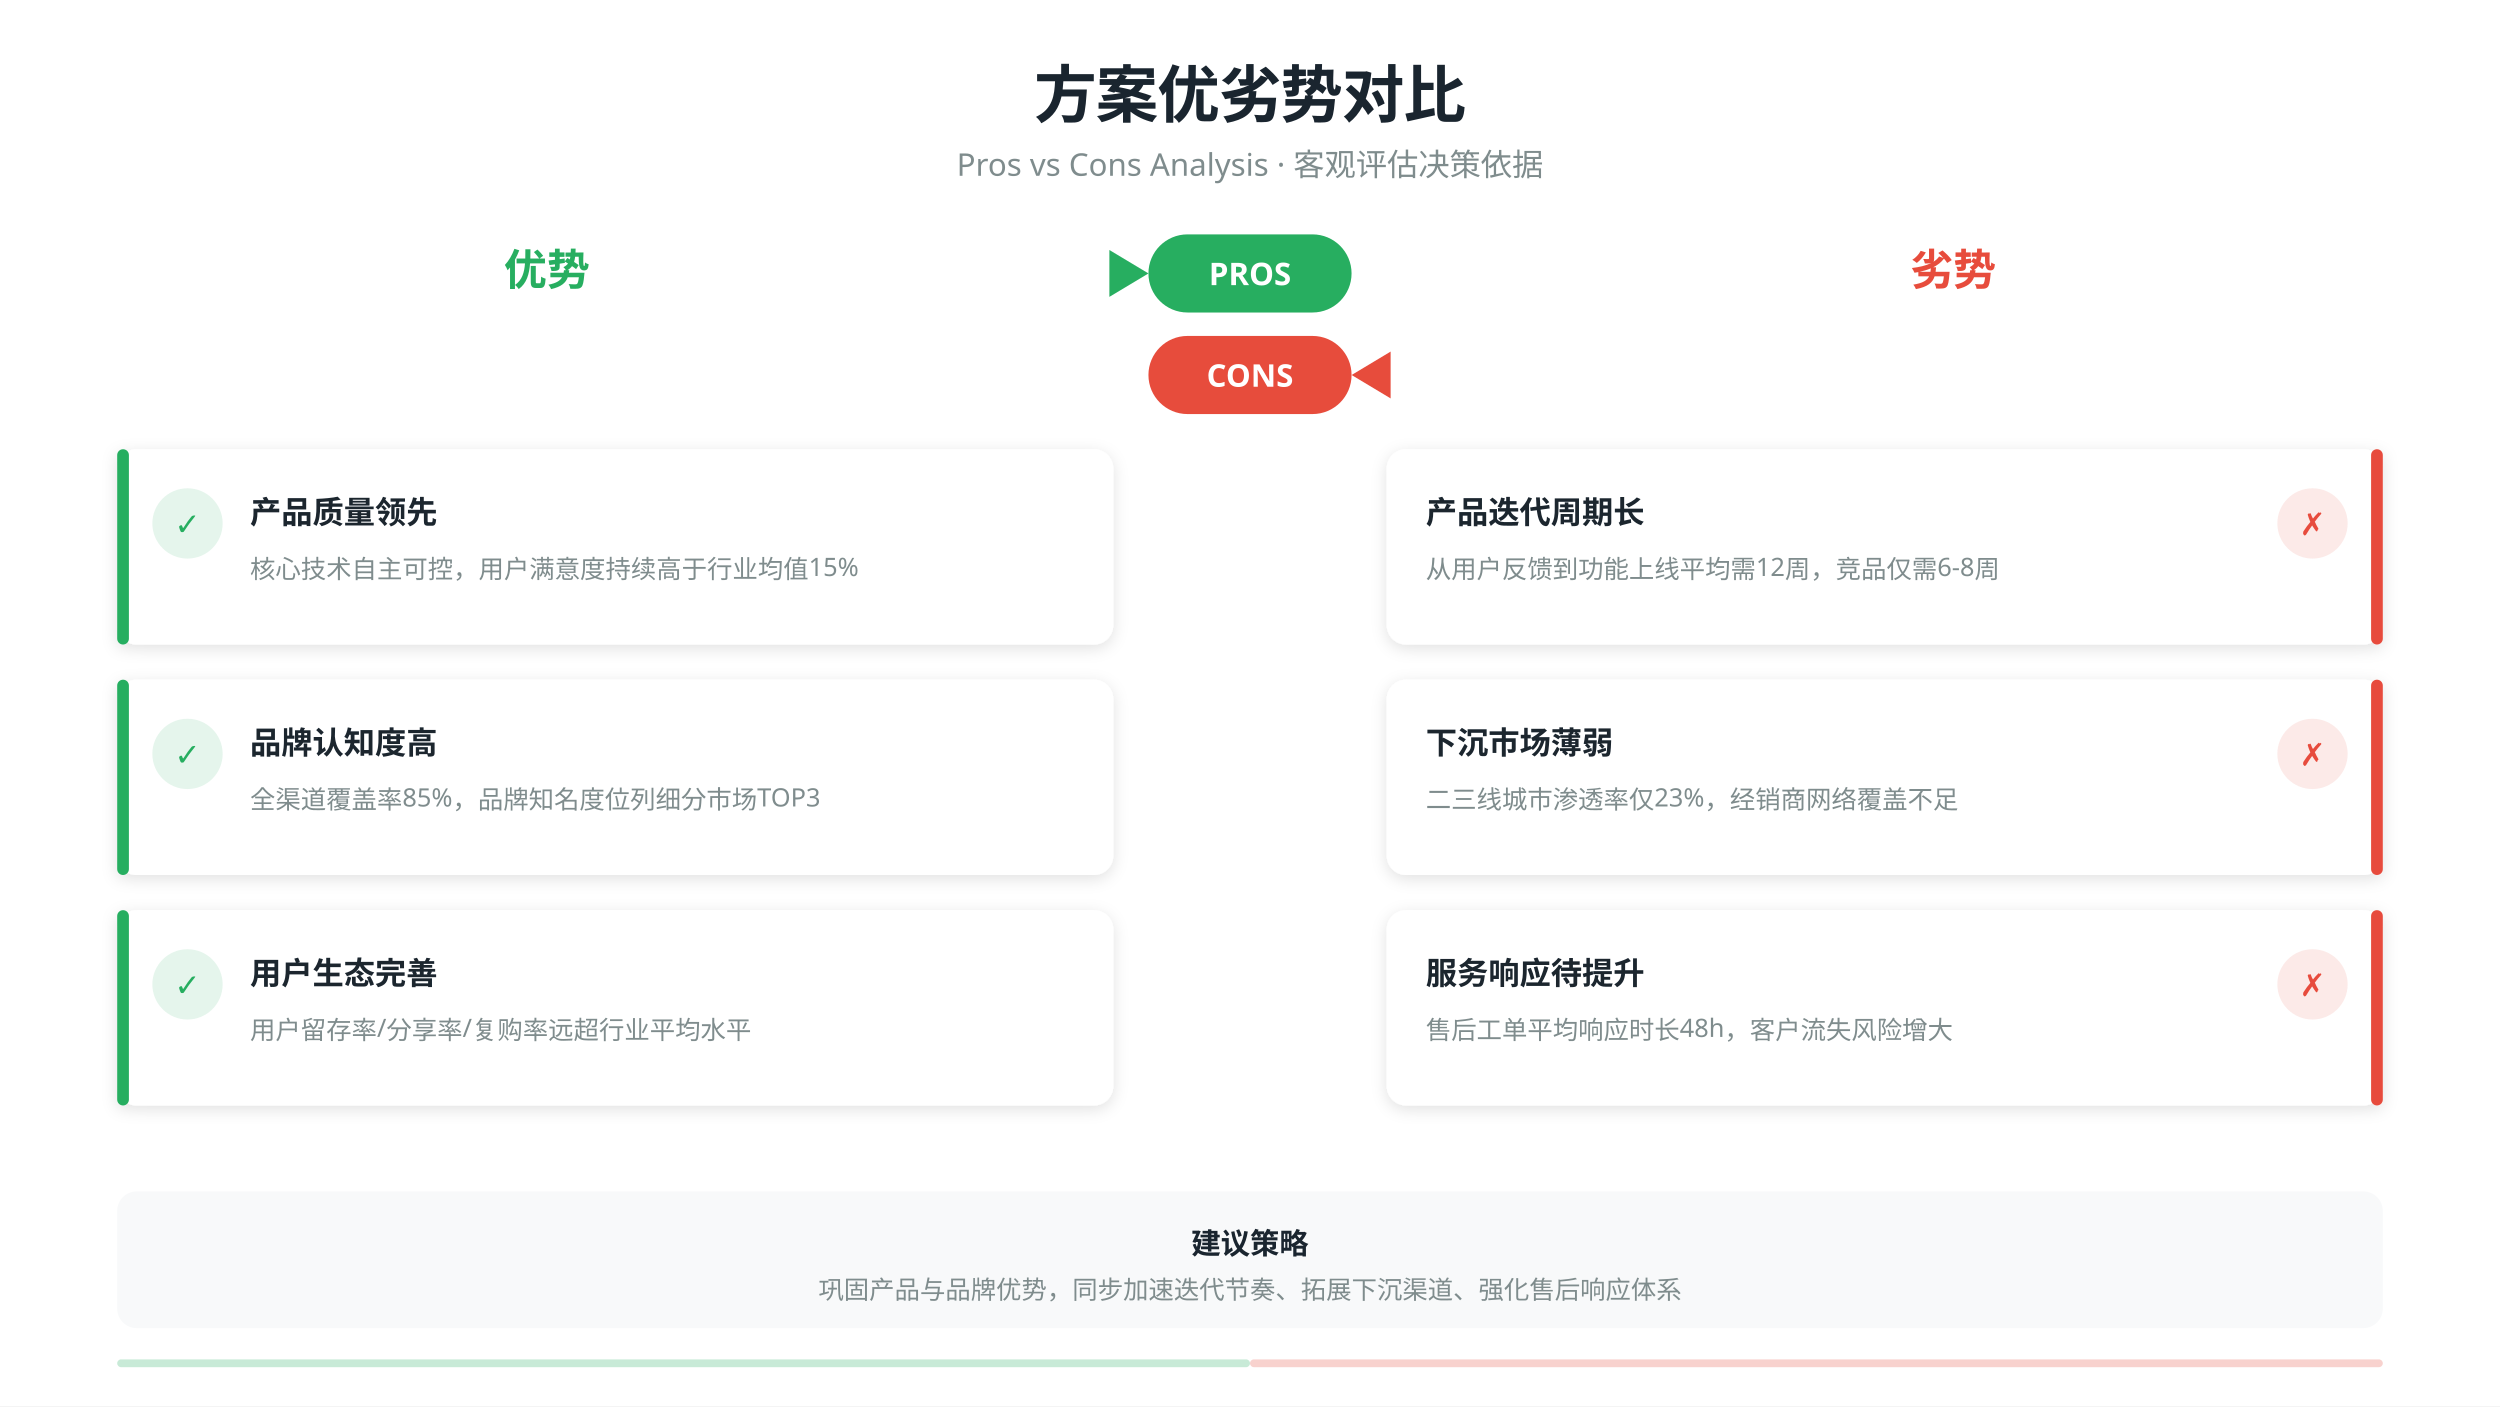
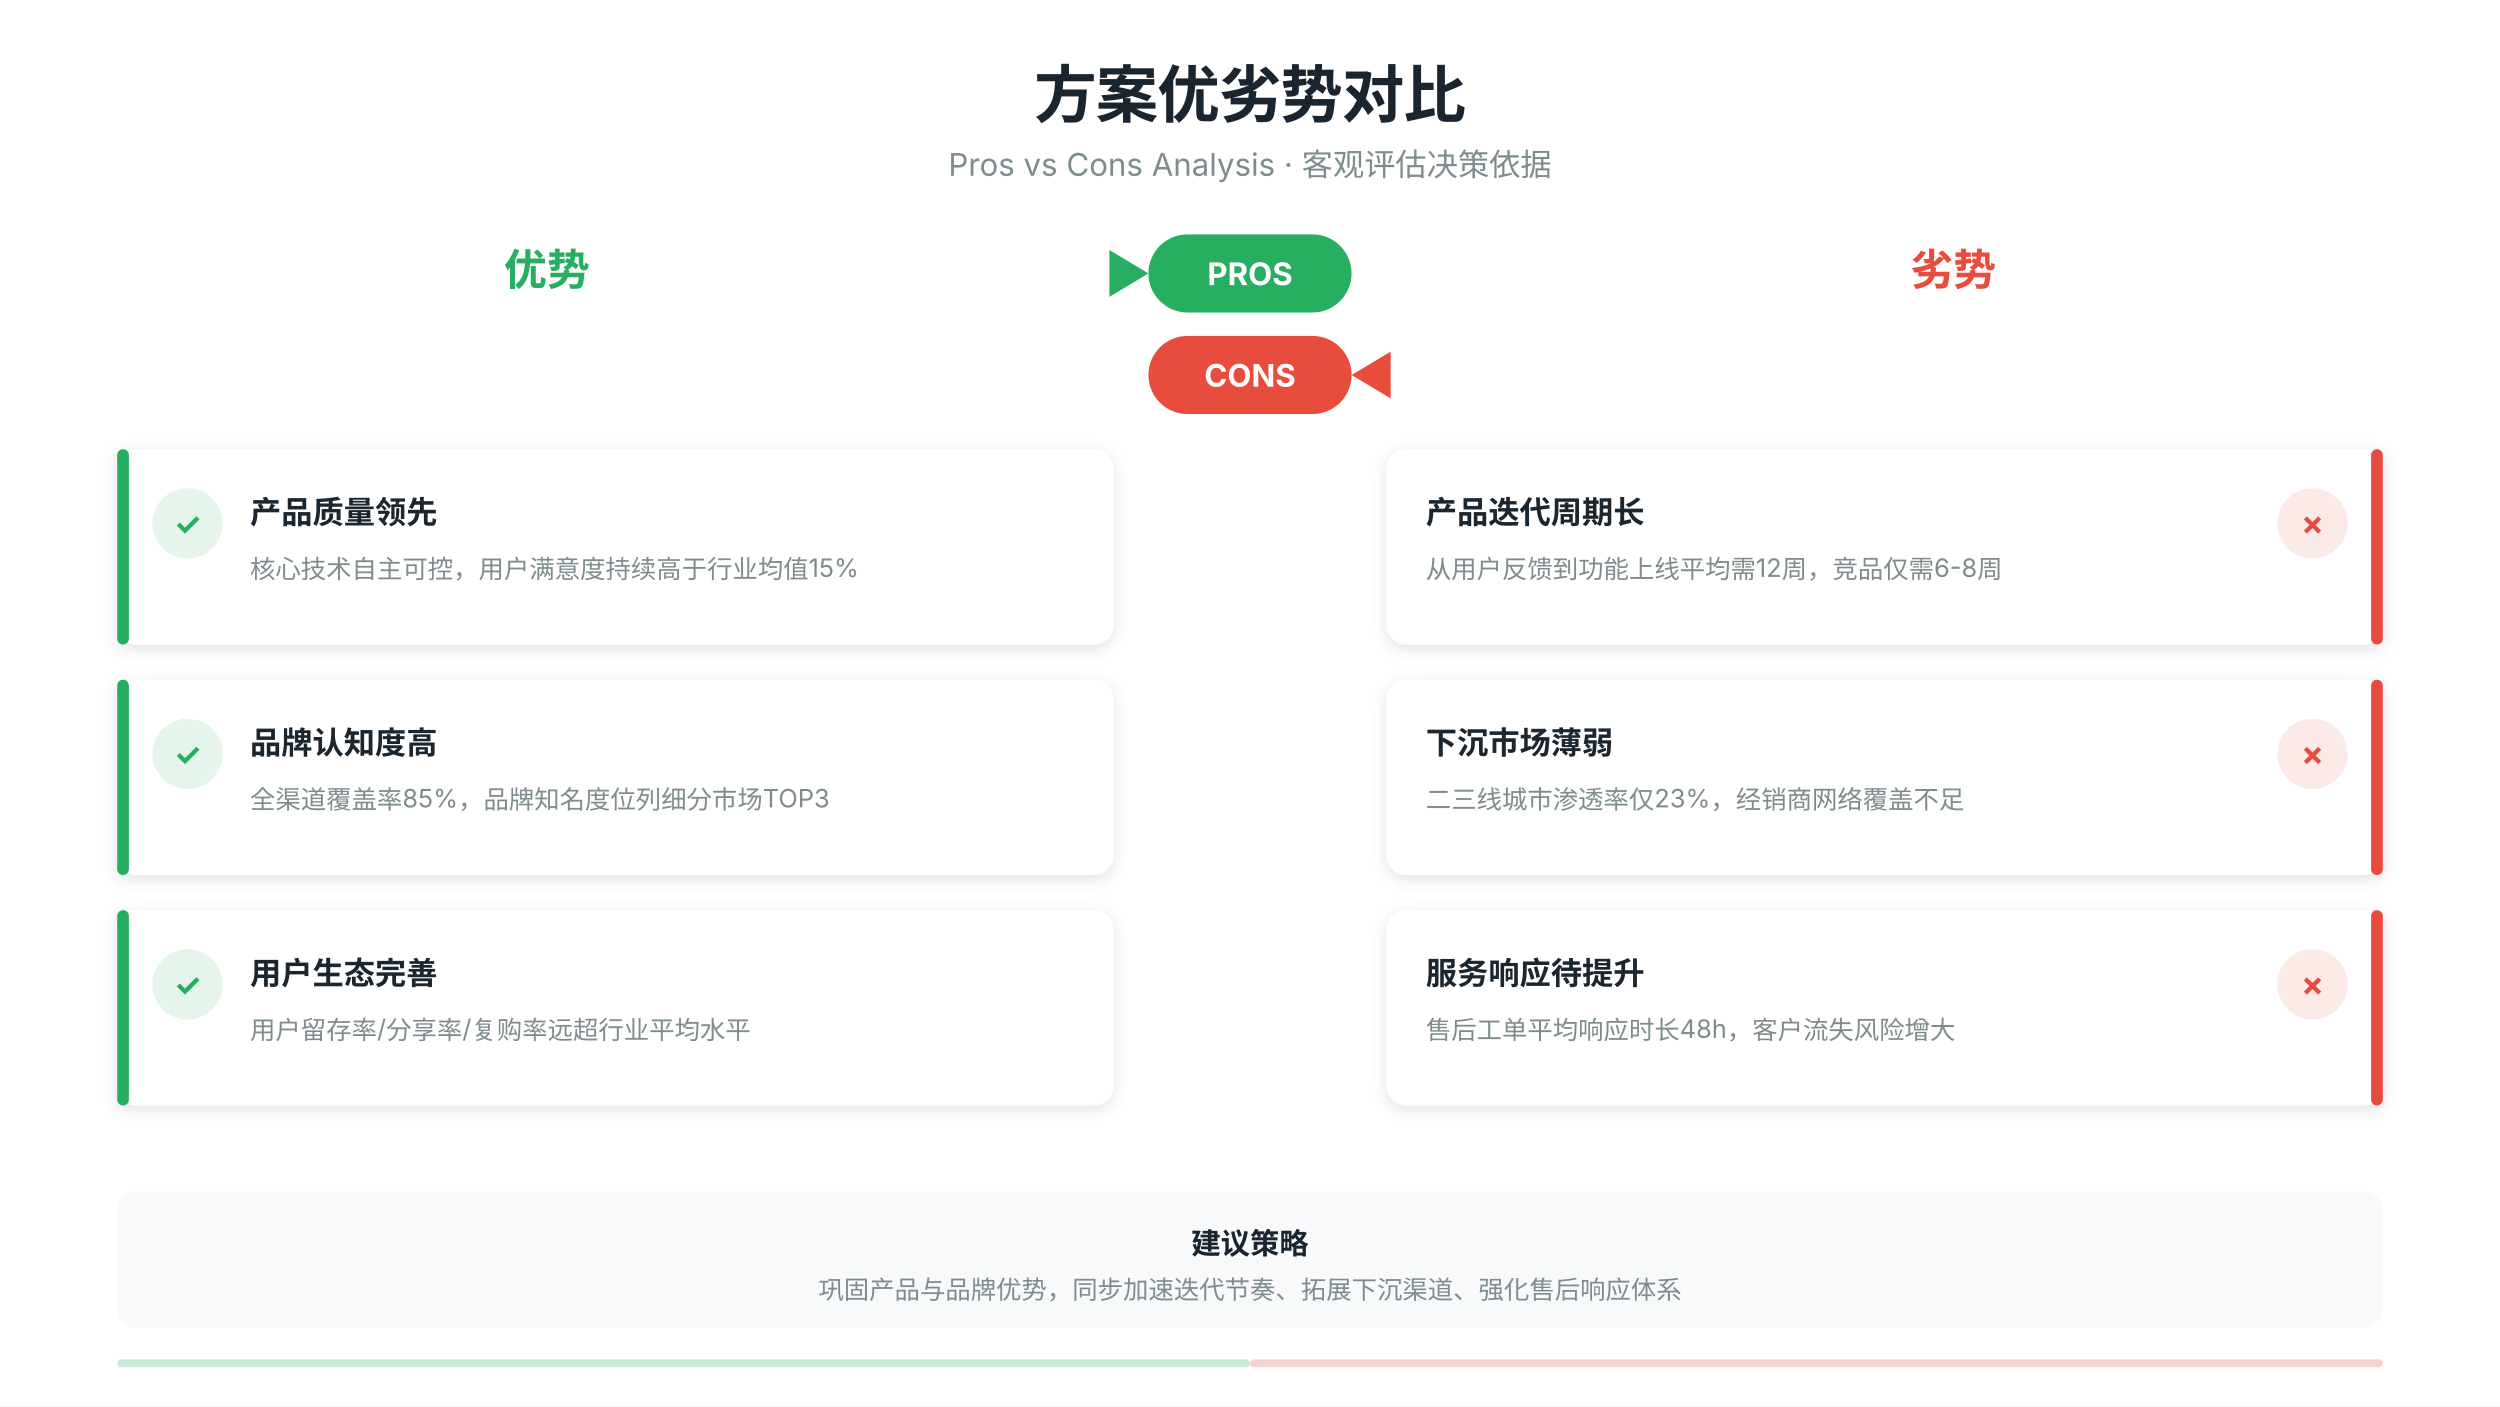
<svg xmlns="http://www.w3.org/2000/svg" viewBox="0 0 1280 720" width="1280" height="720">
  <defs>
    <filter id="cardShadow" x="-20%" y="-20%" width="140%" height="140%">
      <feGaussianBlur in="SourceAlpha" stdDeviation="4" />
      <feOffset dx="0" dy="2" result="offsetblur" />
      <feComponentTransfer>
        <feFuncA type="linear" slope="0.12" />
      </feComponentTransfer>
      <feMerge>
        <feMergeNode />
        <feMergeNode in="SourceGraphic" />
      </feMerge>
    </filter>
  </defs>
  <rect width="1280" height="720" fill="#FFFFFF" />
-   <text x="640" y="60" text-anchor="middle" font-family="思源黑体, Source Han Sans SC" font-size="32" font-weight="700" fill="#1A252F" letter-spacing="-0.5">方案优劣势对比</text>
-   <text x="640" y="90" text-anchor="middle" font-family="思源黑体, Source Han Sans SC" font-size="16" fill="#7F8C8D">Pros vs Cons Analysis · 客观评估决策依据</text>
+   <text x="640" y="60" text-anchor="middle" font-family="-apple-system, BlinkMacSystemFont, 'Segoe UI', sans-serif" font-size="32" font-weight="700" fill="#1A252F" letter-spacing="-0.5">方案优劣势对比</text>
+   <text x="640" y="90" text-anchor="middle" font-family="-apple-system, BlinkMacSystemFont, 'Segoe UI', sans-serif" font-size="16" fill="#7F8C8D">Pros vs Cons Analysis · 客观评估决策依据</text>
  <rect x="588" y="120" width="104" height="40" rx="20" fill="#27AE60" />
-   <text x="640" y="146" text-anchor="middle" font-family="思源黑体, Source Han Sans SC" font-size="16" font-weight="700" fill="#FFFFFF">PROS</text>
+   <text x="640" y="146" text-anchor="middle" font-family="-apple-system, BlinkMacSystemFont, 'Segoe UI', sans-serif" font-size="16" font-weight="700" fill="#FFFFFF">PROS</text>
  <polygon points="588,140 568,128 568,152" fill="#27AE60" />
  <rect x="588" y="172" width="104" height="40" rx="20" fill="#E74C3C" />
-   <text x="640" y="198" text-anchor="middle" font-family="思源黑体, Source Han Sans SC" font-size="16" font-weight="700" fill="#FFFFFF">CONS</text>
+   <text x="640" y="198" text-anchor="middle" font-family="-apple-system, BlinkMacSystemFont, 'Segoe UI', sans-serif" font-size="16" font-weight="700" fill="#FFFFFF">CONS</text>
  <polygon points="692,192 712,180 712,204" fill="#E74C3C" />
-   <text x="280" y="146" text-anchor="middle" font-family="思源黑体, Source Han Sans SC" font-size="22" font-weight="700" fill="#27AE60">优势</text>
-   <text x="1000" y="146" text-anchor="middle" font-family="思源黑体, Source Han Sans SC" font-size="22" font-weight="700" fill="#E74C3C">劣势</text>
+   <text x="280" y="146" text-anchor="middle" font-family="-apple-system, BlinkMacSystemFont, 'Segoe UI', sans-serif" font-size="22" font-weight="700" fill="#27AE60">优势</text>
+   <text x="1000" y="146" text-anchor="middle" font-family="-apple-system, BlinkMacSystemFont, 'Segoe UI', sans-serif" font-size="22" font-weight="700" fill="#E74C3C">劣势</text>
  <g filter="url(#cardShadow)">
    <rect x="60" y="230" width="510" height="100" rx="10" fill="#FFFFFF" />
    <rect x="60" y="230" width="6" height="100" rx="3" fill="#27AE60" />
    <circle cx="96" cy="268" r="18" fill="#27AE60" fill-opacity="0.12" />
-     <text x="96" y="274" text-anchor="middle" font-family="思源黑体, Source Han Sans SC" font-size="16" font-weight="700" fill="#27AE60">✓</text>
-     <text x="128" y="268" font-family="思源黑体, Source Han Sans SC" font-size="16" font-weight="700" fill="#1A252F">产品质量领先</text>
-     <text x="128" y="296" font-family="思源黑体, Source Han Sans SC" font-size="13" fill="#7F8C8D">核心技术自主可控，用户满意度持续高于行业均值15%</text>
+     <text x="96" y="274" text-anchor="middle" font-family="-apple-system, BlinkMacSystemFont, 'Segoe UI', sans-serif" font-size="16" font-weight="700" fill="#27AE60">✓</text>
+     <text x="128" y="268" font-family="-apple-system, BlinkMacSystemFont, 'Segoe UI', sans-serif" font-size="16" font-weight="700" fill="#1A252F">产品质量领先</text>
+     <text x="128" y="296" font-family="-apple-system, BlinkMacSystemFont, 'Segoe UI', sans-serif" font-size="13" fill="#7F8C8D">核心技术自主可控，用户满意度持续高于行业均值15%</text>
  </g>
  <g filter="url(#cardShadow)">
    <rect x="60" y="348" width="510" height="100" rx="10" fill="#FFFFFF" />
    <rect x="60" y="348" width="6" height="100" rx="3" fill="#27AE60" />
    <circle cx="96" cy="386" r="18" fill="#27AE60" fill-opacity="0.12" />
-     <text x="96" y="392" text-anchor="middle" font-family="思源黑体, Source Han Sans SC" font-size="16" font-weight="700" fill="#27AE60">✓</text>
-     <text x="128" y="386" font-family="思源黑体, Source Han Sans SC" font-size="16" font-weight="700" fill="#1A252F">品牌认知度高</text>
-     <text x="128" y="414" font-family="思源黑体, Source Han Sans SC" font-size="13" fill="#7F8C8D">全渠道覆盖率85%，品牌知名度位列细分市场TOP3</text>
+     <text x="96" y="392" text-anchor="middle" font-family="-apple-system, BlinkMacSystemFont, 'Segoe UI', sans-serif" font-size="16" font-weight="700" fill="#27AE60">✓</text>
+     <text x="128" y="386" font-family="-apple-system, BlinkMacSystemFont, 'Segoe UI', sans-serif" font-size="16" font-weight="700" fill="#1A252F">品牌认知度高</text>
+     <text x="128" y="414" font-family="-apple-system, BlinkMacSystemFont, 'Segoe UI', sans-serif" font-size="13" fill="#7F8C8D">全渠道覆盖率85%，品牌知名度位列细分市场TOP3</text>
  </g>
  <g filter="url(#cardShadow)">
    <rect x="60" y="466" width="510" height="100" rx="10" fill="#FFFFFF" />
    <rect x="60" y="466" width="6" height="100" rx="3" fill="#27AE60" />
    <circle cx="96" cy="504" r="18" fill="#27AE60" fill-opacity="0.12" />
-     <text x="96" y="510" text-anchor="middle" font-family="思源黑体, Source Han Sans SC" font-size="16" font-weight="700" fill="#27AE60">✓</text>
-     <text x="128" y="504" font-family="思源黑体, Source Han Sans SC" font-size="16" font-weight="700" fill="#1A252F">用户生态完善</text>
-     <text x="128" y="532" font-family="思源黑体, Source Han Sans SC" font-size="13" fill="#7F8C8D">用户留存率/分享率/复购率远超行业平均水平</text>
+     <text x="96" y="510" text-anchor="middle" font-family="-apple-system, BlinkMacSystemFont, 'Segoe UI', sans-serif" font-size="16" font-weight="700" fill="#27AE60">✓</text>
+     <text x="128" y="504" font-family="-apple-system, BlinkMacSystemFont, 'Segoe UI', sans-serif" font-size="16" font-weight="700" fill="#1A252F">用户生态完善</text>
+     <text x="128" y="532" font-family="-apple-system, BlinkMacSystemFont, 'Segoe UI', sans-serif" font-size="13" fill="#7F8C8D">用户留存率/分享率/复购率远超行业平均水平</text>
  </g>
  <g filter="url(#cardShadow)">
    <rect x="710" y="230" width="510" height="100" rx="10" fill="#FFFFFF" />
    <rect x="1214" y="230" width="6" height="100" rx="3" fill="#E74C3C" />
    <circle cx="1184" cy="268" r="18" fill="#E74C3C" fill-opacity="0.12" />
-     <text x="1184" y="274" text-anchor="middle" font-family="思源黑体, Source Han Sans SC" font-size="16" font-weight="700" fill="#E74C3C">✗</text>
-     <text x="730" y="268" font-family="思源黑体, Source Han Sans SC" font-size="16" font-weight="700" fill="#1A252F">产品迭代周期长</text>
-     <text x="730" y="296" font-family="思源黑体, Source Han Sans SC" font-size="13" fill="#7F8C8D">从用户反馈到功能上线平均需12周，竞品仅需6-8周</text>
+     <text x="1184" y="274" text-anchor="middle" font-family="-apple-system, BlinkMacSystemFont, 'Segoe UI', sans-serif" font-size="16" font-weight="700" fill="#E74C3C">✗</text>
+     <text x="730" y="268" font-family="-apple-system, BlinkMacSystemFont, 'Segoe UI', sans-serif" font-size="16" font-weight="700" fill="#1A252F">产品迭代周期长</text>
+     <text x="730" y="296" font-family="-apple-system, BlinkMacSystemFont, 'Segoe UI', sans-serif" font-size="13" fill="#7F8C8D">从用户反馈到功能上线平均需12周，竞品仅需6-8周</text>
  </g>
  <g filter="url(#cardShadow)">
    <rect x="710" y="348" width="510" height="100" rx="10" fill="#FFFFFF" />
    <rect x="1214" y="348" width="6" height="100" rx="3" fill="#E74C3C" />
    <circle cx="1184" cy="386" r="18" fill="#E74C3C" fill-opacity="0.12" />
-     <text x="1184" y="392" text-anchor="middle" font-family="思源黑体, Source Han Sans SC" font-size="16" font-weight="700" fill="#E74C3C">✗</text>
-     <text x="730" y="386" font-family="思源黑体, Source Han Sans SC" font-size="16" font-weight="700" fill="#1A252F">下沉市场薄弱</text>
-     <text x="730" y="414" font-family="思源黑体, Source Han Sans SC" font-size="13" fill="#7F8C8D">二三线城市渗透率仅23%，经销商网络覆盖不足</text>
+     <text x="1184" y="392" text-anchor="middle" font-family="-apple-system, BlinkMacSystemFont, 'Segoe UI', sans-serif" font-size="16" font-weight="700" fill="#E74C3C">✗</text>
+     <text x="730" y="386" font-family="-apple-system, BlinkMacSystemFont, 'Segoe UI', sans-serif" font-size="16" font-weight="700" fill="#1A252F">下沉市场薄弱</text>
+     <text x="730" y="414" font-family="-apple-system, BlinkMacSystemFont, 'Segoe UI', sans-serif" font-size="13" fill="#7F8C8D">二三线城市渗透率仅23%，经销商网络覆盖不足</text>
  </g>
  <g filter="url(#cardShadow)">
    <rect x="710" y="466" width="510" height="100" rx="10" fill="#FFFFFF" />
    <rect x="1214" y="466" width="6" height="100" rx="3" fill="#E74C3C" />
    <circle cx="1184" cy="504" r="18" fill="#E74C3C" fill-opacity="0.12" />
-     <text x="1184" y="510" text-anchor="middle" font-family="思源黑体, Source Han Sans SC" font-size="16" font-weight="700" fill="#E74C3C">✗</text>
-     <text x="730" y="504" font-family="思源黑体, Source Han Sans SC" font-size="16" font-weight="700" fill="#1A252F">服务响应待提升</text>
-     <text x="730" y="532" font-family="思源黑体, Source Han Sans SC" font-size="13" fill="#7F8C8D">售后工单平均响应时长48h，客户流失风险增大</text>
+     <text x="1184" y="510" text-anchor="middle" font-family="-apple-system, BlinkMacSystemFont, 'Segoe UI', sans-serif" font-size="16" font-weight="700" fill="#E74C3C">✗</text>
+     <text x="730" y="504" font-family="-apple-system, BlinkMacSystemFont, 'Segoe UI', sans-serif" font-size="16" font-weight="700" fill="#1A252F">服务响应待提升</text>
+     <text x="730" y="532" font-family="-apple-system, BlinkMacSystemFont, 'Segoe UI', sans-serif" font-size="13" fill="#7F8C8D">售后工单平均响应时长48h，客户流失风险增大</text>
  </g>
  <rect x="60" y="610" width="1160" height="70" rx="10" fill="#F8F9FA" />
-   <text x="640" y="642" text-anchor="middle" font-family="思源黑体, Source Han Sans SC" font-size="15" font-weight="700" fill="#1A252F">建议策略</text>
-   <text x="640" y="665" text-anchor="middle" font-family="思源黑体, Source Han Sans SC" font-size="13" fill="#7F8C8D">巩固产品与品牌优势，同步加速迭代节奏、拓展下沉渠道、强化售后响应体系</text>
+   <text x="640" y="642" text-anchor="middle" font-family="-apple-system, BlinkMacSystemFont, 'Segoe UI', sans-serif" font-size="15" font-weight="700" fill="#1A252F">建议策略</text>
+   <text x="640" y="665" text-anchor="middle" font-family="-apple-system, BlinkMacSystemFont, 'Segoe UI', sans-serif" font-size="13" fill="#7F8C8D">巩固产品与品牌优势，同步加速迭代节奏、拓展下沉渠道、强化售后响应体系</text>
  <rect x="60" y="696" width="580" height="4" rx="2" fill="#27AE60" fill-opacity="0.25" />
  <rect x="640" y="696" width="580" height="4" rx="2" fill="#E74C3C" fill-opacity="0.25" />
</svg>
